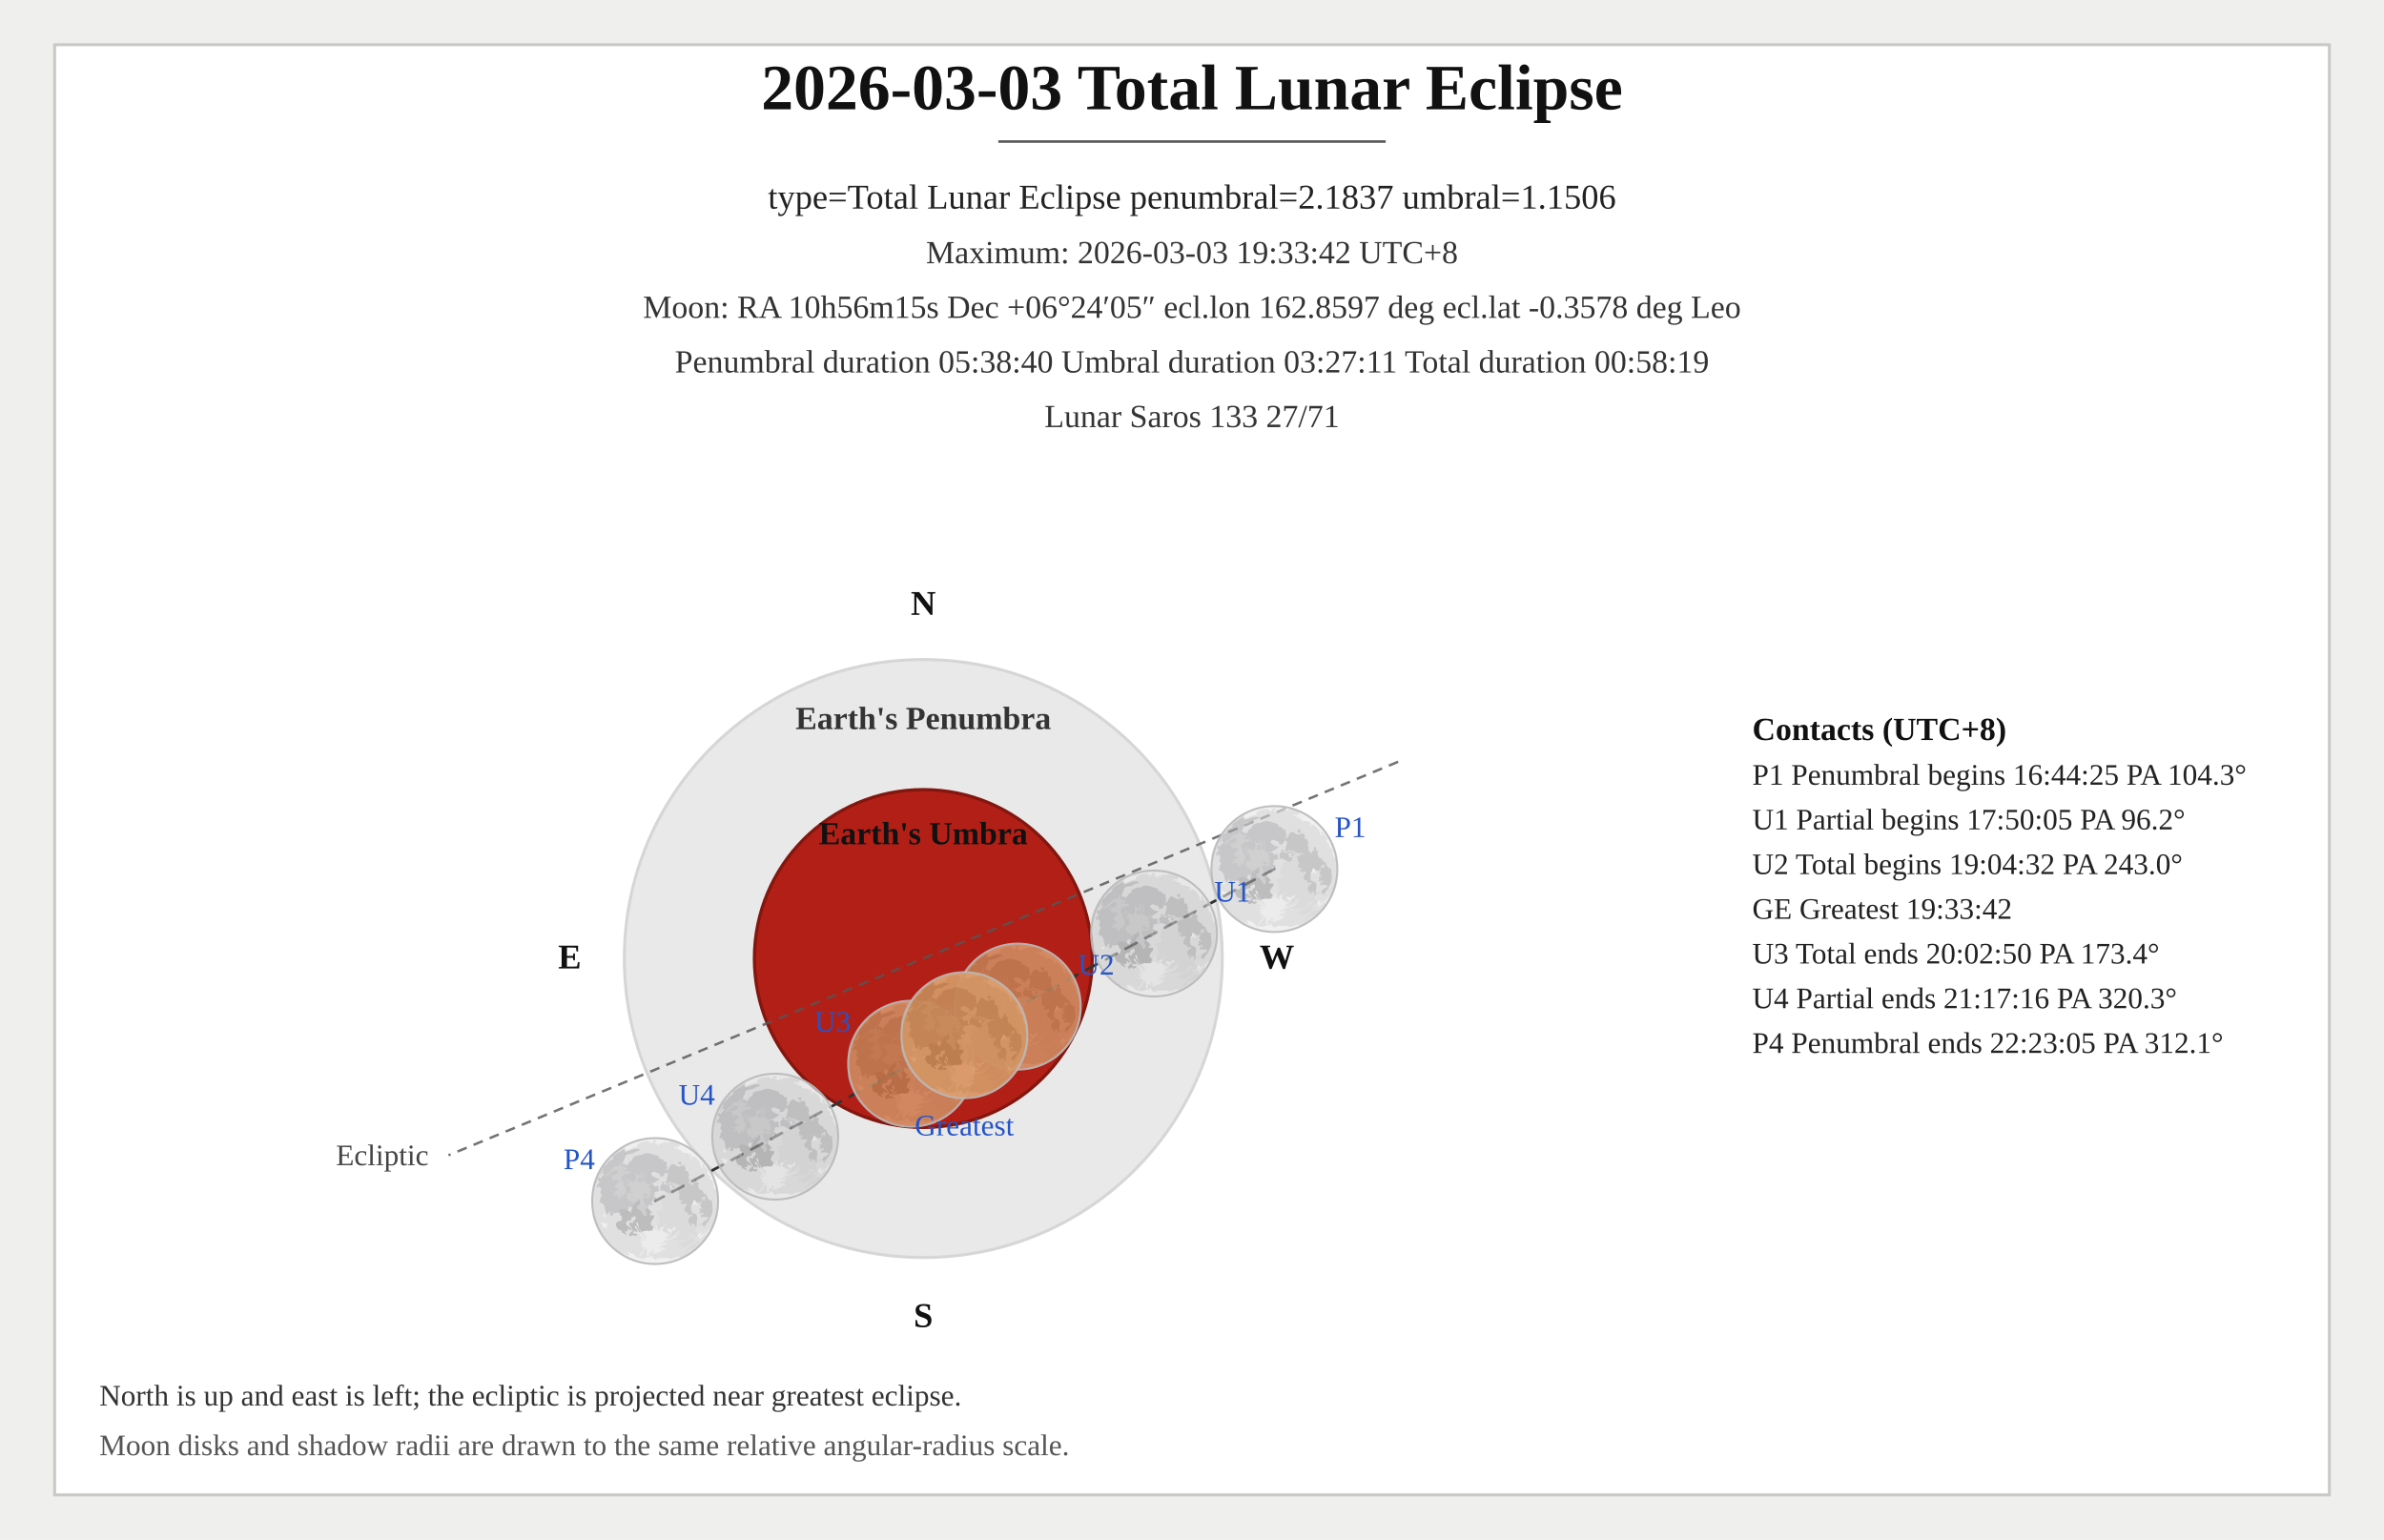
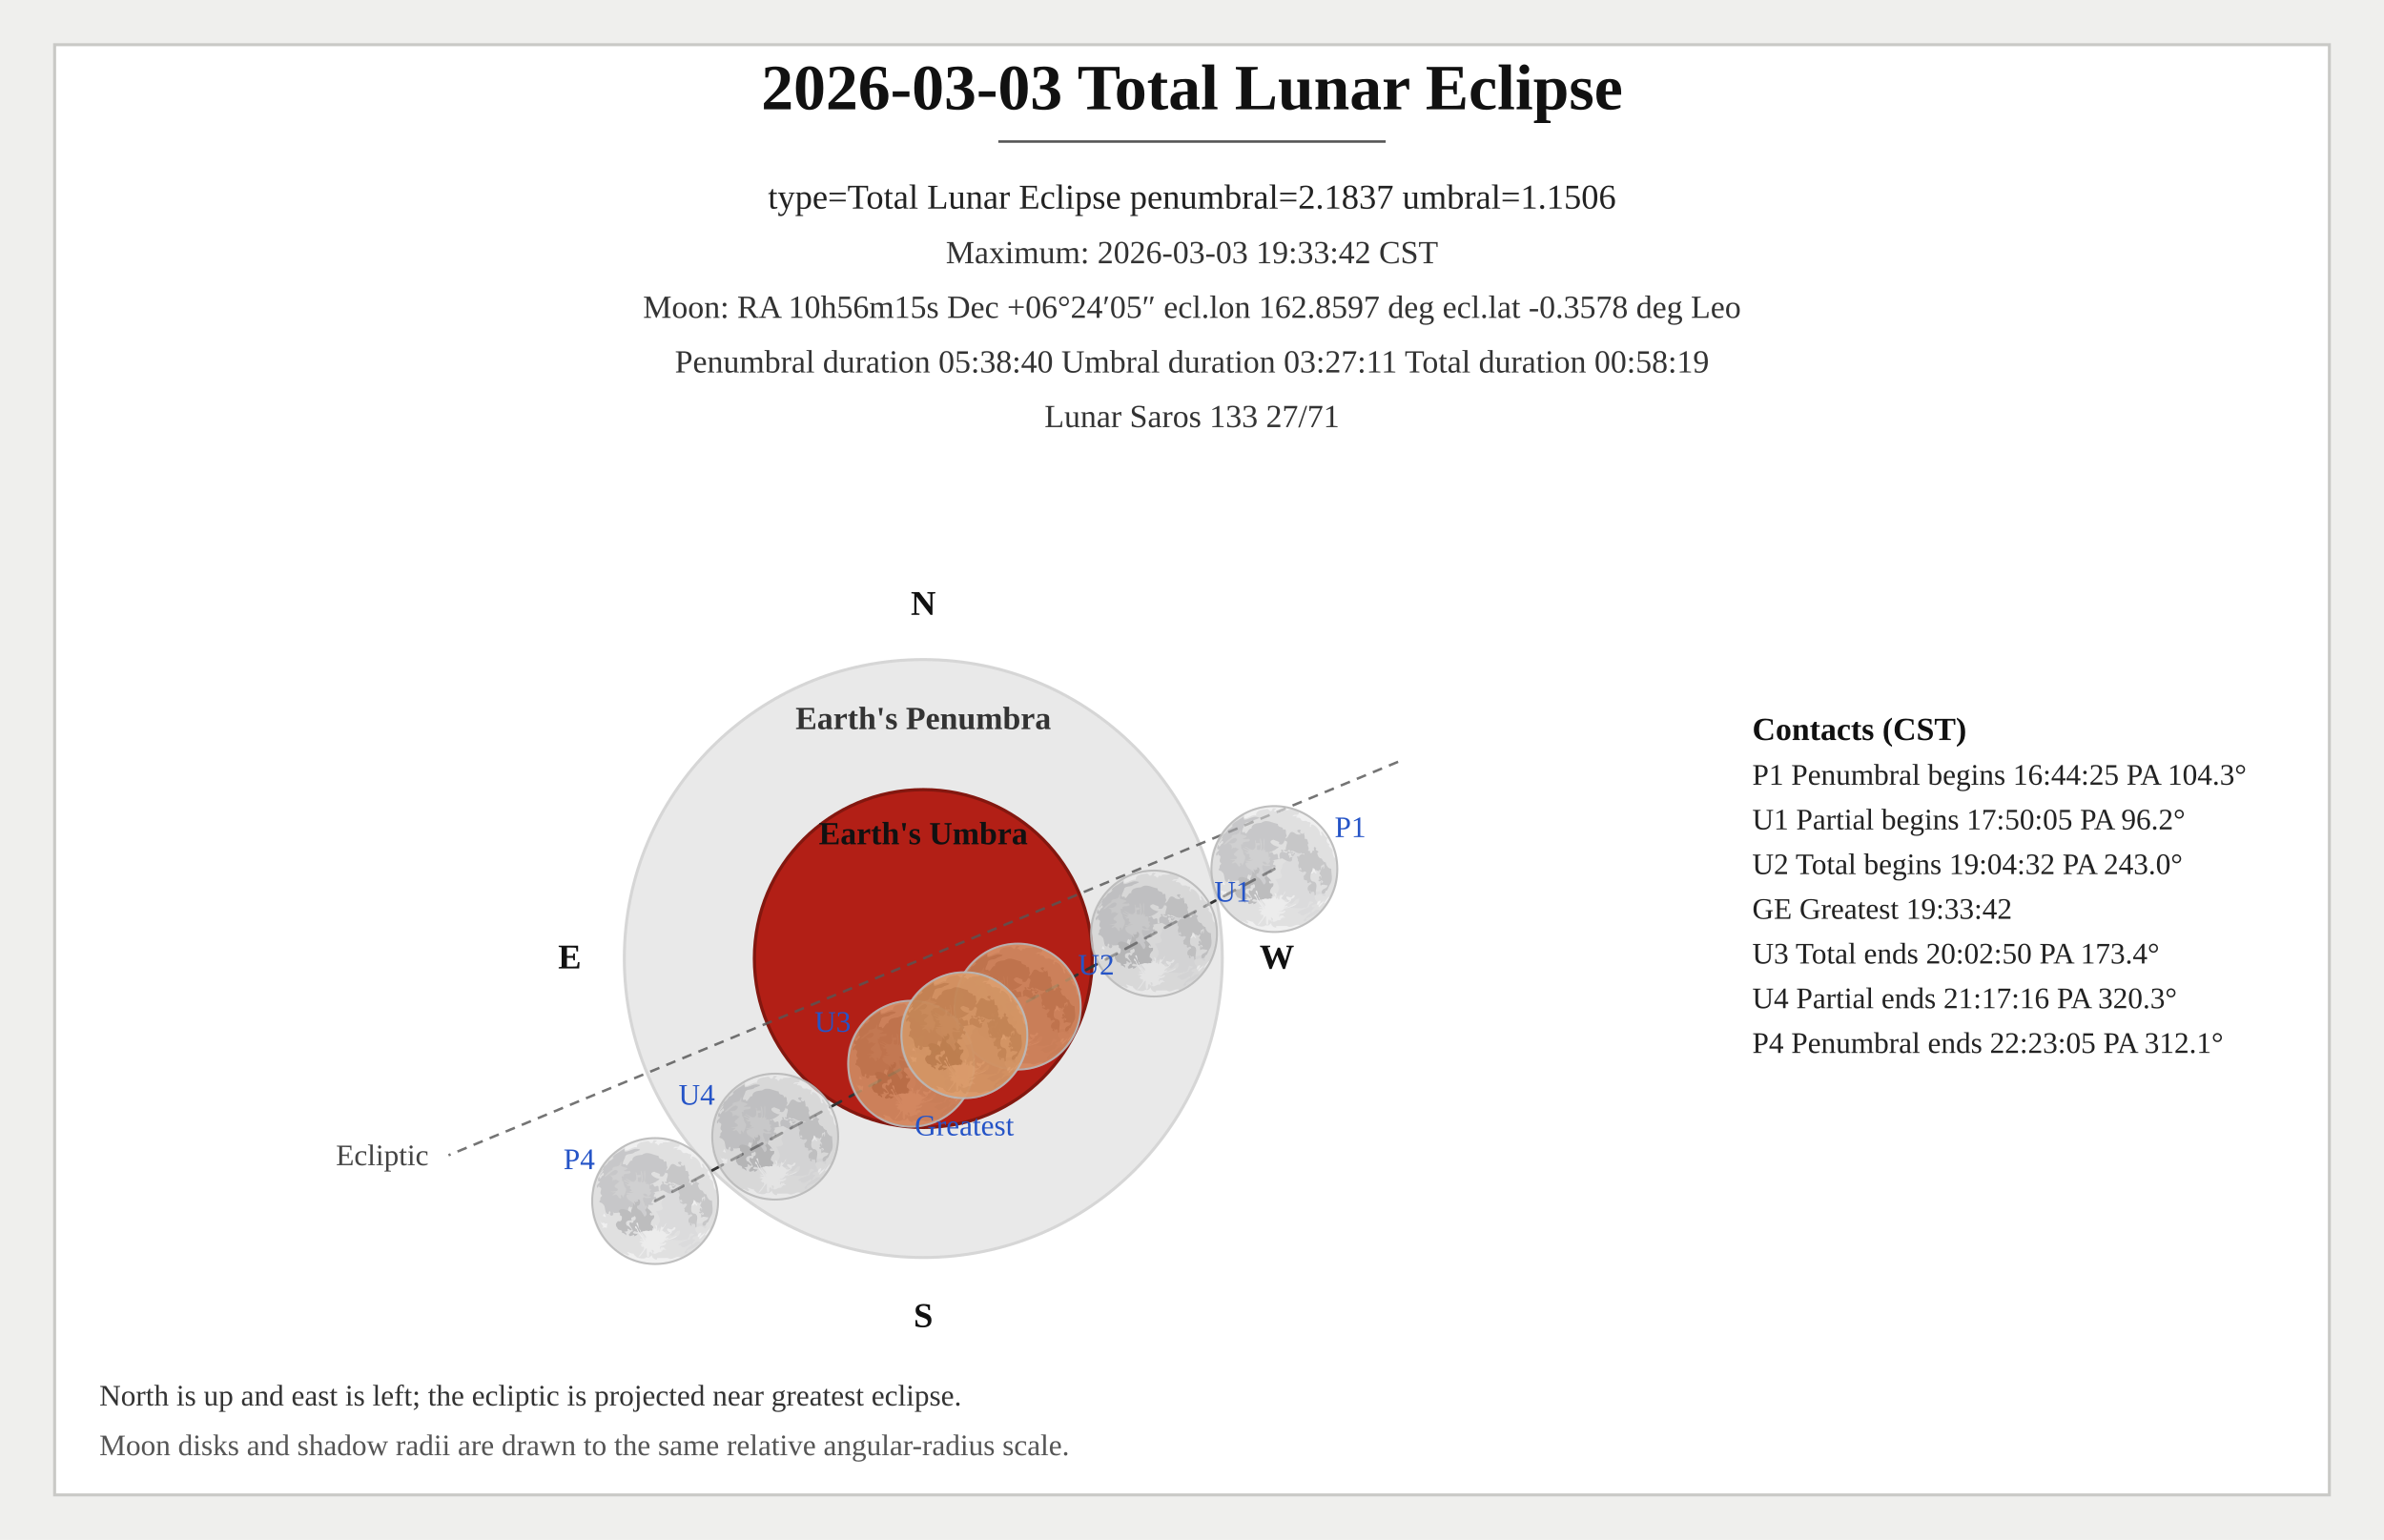
<svg xmlns="http://www.w3.org/2000/svg" width="960" height="620" viewBox="0 0 960 620">
  <defs>
    <symbol id="le-moon" viewBox="32.3 29.56 686 686">
      <ellipse cx="376.79" cy="372.19" rx="343.77" ry="337.2" fill="#d1d1d2" />
      <path d="m600.34,514.65c-22.16,21.41 34.41,42.64-7.59,51.61-22.35,4.73-12.07,16.74 5.03,15.45-12.85,4.96-34.43,44.65-8.06,21.81 10.19,-15.56 50.67,-13.6 22.18,4.86-15.54,18.68-41.36,24.36-63.63,33.82 10.85,22.1-29.61,20.26-6.85,.1 8.22,-12.16 18.38,-21.22 30.8,-28.17 7.9,-30.1-42.8,34.04-57.56,1.36-45.11,-5.94 33.33,-27.84 49.99,-36.39-7.68,-20.14 44.44,-22.46 11.59,-28.93-20.94,-11.34-7.91,40.7-37.21,32.05-31.28,13.88-63.22,-5.64-93.21,5.68 23.3,-12.4 67.59,-17.02 63.98,-53.53-25.62,-3.77-29.05,44.1-55.83,21.37-11.72,5.36-4.04,-27.04-25,-15.44-23.18,.47-10.84,-21.73-10.6,-28.63-14.76,5.76-44.68,18.79-27.2,-9.8 20.03,-25.77 2.41,-52.7-11.31,-73.47 12.78,-5.39 49.84,-1.59 32.39,-29.87-12.84,-21.3 10.88,-27.67 4.71,-49.06 23.06,-26.72 64.3,-35.96 74.37,-74.64 26.29,-15.26 59.64,9.36 40.25,38.95-21.14,40.84 27.32,62.87 30.89,97.82 5.18,29.78 28.72,58.86 41.4,84.59 22.78,-6.56 54.68,-8.45 49.36,24.72-14.62,5.92-23.02,-22.72-42.19,-8-3.31,.65-8.02,-1.33-10.68,1.76z" fill="#c4c4c7" />
      <path d="m344.82,282.03c19.67,-3.05 50.62,-22.82 54.93,-31.15-16.55,2.1-73.12,-28.31-28.78,-38.23 12.08,7.86 41.81,10.92 27.17,21.93 30.2,19.16 33.03,-27.5 44.71,-44.68-10.41,-16.61 3.71,-41.5-20.14,-31.56 1.34,-22.79-27.95,-5.62-28.68,-31.82-31.27,-4.65-59.58,-28.09-89.52,-6.18-24.02,2.29-54.73,5.42-53.96,32.16-16.66,-7.46-28.18,47.29-36.73,17.74-32.55,12.43-.04,-30.68-.71,-42.87 9.95,-16.65 36.62,-5.99 51.36,-21.75 14.71,-5.27 48.6,-14.39 12.23,-17.47-23.57,-2.92-42.86,15.85-65.78,15.31-6.88,-12.53 4.5,-22.17-15.7,-8.63-16.22,12.47-49.51,25.53-51.97,42.18 18.86,-10.29-13.77,22.71-18.31,15.83-11.66,19-11.16,18.98-30,32.65.63,13.16-29.59,35.33-21,40.4 4.08,-11.82 31.48,-39.49 13.23,-10.23-11.45,11.07-22.07,30.17-3.15,10.55 11.47,-20.23 18.45,8.49 3.15,8.67-4.99,8.67-15.03,27.09-15.43,4.45-10.21,7.36-12,31.89 3.53,25.98-1.07,10.84-27.27,19.13-14.3,35.94 11.18,-9.5 6.49,-28.24 9.56,-4.24 27.35,5.18-8.14,28.47 14.89,43.54 1.31,10.96-12.26,6.15-8.29,25.61-19.15,18.61 13.64,12.88 10.91,21.55 22.99,9.63 6.23,58.8 34.06,55.02-1.4,-24.25 17.79,-13.96 6.11,.87 7.4,21.34 31.36,.4 13.56,-14.89 6.85,9.2 15.15,11.23 16.13,7.9 9.47,3.85 34.73,-11.33 25.64,11.72 14.45,15.23 60.39,38.79 61.13,25.69-.68,-19.03 10.09,-11.15 18.03,-19.07 17.9,-1.9 2.49,27.39-4.37,27.95-4.63,17.03-13.37,8.77-18.6,3.43-5.48,12.24 26.55,15.21-3.24,12.29-1.56,18.3 33.53,-18.35 44.74,-25.38 24.99,-21.86 53.75,-45.52 58.31,-80.29 16.42,4 42.59,-2.21 13.64,-10.33 9.82,-8.3 8.92,-32.76 23.04,-10.63 10.31,-14.3 7.83,-24.08-7.55,-21.89-3.71,-15.34 17.71,-22.14-2.83,-23.67 18.19,-7.16 29.49,-5.89 52.3,-12.08 14.49,7.97 50.17,31.82 54.15,6.11-6.84,-12.19 16.62,-13.73-8.73,-13.1-7.57,12.24-12.05,-8.89 2.48,-5.86-26.95,1.66-10.77,-30.58 2.33,-10.95-6.46,13.38 13.7,15.88 15.27,2.84 10.45,-5.35-2.09,-18.85-3.19,-2.69-13.73,4.44-16.96,-14.75-.99,-2.71-.25,-19.53-17.25,.63-32.16,-14.73-1.7,19.87-8.15,8.01-24.78,6.12 5.21,-22.57-23.68,-11.01-3.93,-2.15-17.95,5.91-17.78,20.84-12.9,37.18-22.95,15.03 2.46,-38.76-27.72,-21.03-15.86,3.5-4.83,-23.27-26.93,-8.89zm-92.68,122.96c-12.08,7.8-1.89,43.58-15.76,23.32-19.13,3.33-.61,-42.36 6.19,-18.37 1.66,-3.78 5.83,-5.23 9.57,-4.95z" fill="#8d8d90" />
      <path d="m177.15,431.37c16.52,7.29-2.62,20.1 17.4,21.47-.28,15.74 1.52,35-21.76,29.18-13.87,13.27-14.94,22.21-3.37,37.26 4.49,17.2 27.63,3.9 26.4,27.14 12.51,-.28 15.63,7.61 22.3,12.55-.66,-11.96 1.35,-13.72-11.65,-18.38 4.82,-3.52 28.75,.93 16.7,-15.56 13.09,-5.72 13.85,16.36 25.6,2.4-13.11,-11.29-18.46,-21.79-27.95,-20.96-14.52,-26.51 13.08,-30.27 28.82,-30.57-11.38,-5.37-1.41,-20.67 7.5,-15.91 7.8,-24.78 24.79,23.25 1.89,17.25-.75,18.73-13.84,18.44-19.26,9.07-15.37,19.61 16.42,32.38 13.96,51.8-13.14,-4.27-15.34,17.92-20.69,12.89-3.3,32.39 36.82,-10.85 26.86,13.26 9.42,-2.55 13.62,-2.51 20.57,-13.39-19.34,1.96-36.4,-4.75-16.96,-14.64 1.43,.49 36.72,12.75 32.42,5.06 16.04,-5.45 41.24,-8.68 47.52,-5.2 2.42,-11.17 21.37,10.65 16.22,-12.16 15.26,-7.3-4.36,-22.5-7.86,-20.96-2.02,-13.46 3.84,-26.26 17.09,-37.84 4.37,-21.05-.6,-14.45-16.22,-13.68-16.97,-6.64 4.02,-26.2 4.8,-6.11 9.04,-15.33-48.35,-49.68-27.21,-37.65-36.73,16.84-16.56,-64.08-56.23,-43.37-22.97,11.64-16.69,36.95-23.75,54.01-14,2.68 3.97,35.99-11.25,14.67-10.03,-10.57-56.93,-31.4-61.9,-1.63z" fill="#6e6e73" />
      <path d="m432.85,205.91c26.37,.2 18.55,-52.43 53.27,-29.69 10.67,13.12 51.24,12.08 20.09,-4.37-20.91,-13.57 18.51,-19.07 12.39,-6.35-13.96,3.23 10.96,27.51 17.02,7.8 1.67,11.93 6.09,20.06 5.22,34.98 21,-3.1 11.65,14.43 20.94,23.78-14.69,10.34 10.89,27.62-4.35,39.27 4.81,6.15 19.53,-2.22 10.81,12.25 22.58,9.86 6.8,-24.27 25.69,-7.96-7.42,-14.96-3.87,-34.67 10.09,-15.56-14.62,16.23 26.7,10.51 4.37,25.33 4.34,17.28 7.85,27.2 24.89,30.57 5.12,7.67 7.12,18.37 22.27,21.08.62,15.21 15.09,35.23 29.76,33.46-1.15,25.06 12.03,60.04-7.05,86.06-8.4,12.42-14.59,41.19-23.58,33.19.66,18.74-23.86,26.98-21.5,5.21 5.38,-20.19 27.65,-11.71 32.52,-33.59-16.32,.07-25.54,-9.25-38.29,2.04-3.59,-8.3-1.45,-30.77 6.87,-21.9-16.57,11.74 22.39,5.47-2.11,-7.93-15.76,18.31-26.97,-10.46-4.57,-2.35-23.09,-9.87 2.39,-35.01 1.13,-8.21 10.22,-15.64-16.71,-25.5-5.84,-31.26 6.7,-13.93 21.02,-57.65 19.56,-18.17 8.66,-8.26 4.9,-39.36-3.39,-21.66-20.54,-2.77 2.07,38.03-20.5,24.3 8.34,18.62-17.02,-4.12-23.58,3.11-.89,-14.28-17.23,-20.97-10.17,-.51-15.13,14.65-23.67,63.45 7.25,62.31 25.89,14.39 3.55,45.01 9.34,69.56-14.6,20.55 2.23,-27.62-22.78,-11.41-17.2,-25.6 7.9,24.54-13.02,3.55-6.77,-4.71 14.22,-17.27-4.37,-9.61-13.37,-19.6 3.22,-35.65 17.14,-40.12-8.21,-24.63-25.11,15.38-24.38,-16.99-10.27,-6.41-22.87,2.03-17.22,-20.61-19.47,5.28 36.25,-31.76-1.59,-28.72-4.06,8.57-18.53,-4.24-26.16,-6.9 4.86,-14.56 14.84,14.21 13.79,-8.92-13.06,-22.49-11.54,21.37-15.71,-8.97-7.85,-14.22 11.77,-21.74-5.25,-35.57 9.44,-2.25-15.74,-31.77 6.99,-20.96 2.78,-7.2 14.45,-19.09 29.69,-10.48 6.03,-16.49-19.72,4.48-13.35,-11.71-24.56,15.52-55.95,-26.58-61.76,-3.14-.62,-11.92-10.56,-16.77-20.22,-2.8-11.82,.9-26.6,-14.97-4.58,-8.88-7.37,-18.3 20.68,-49.19-5.46,-49.2-1.3,-4.25-3.51,-9.2-.31,-13.35z" fill="#8b8b8e" />
      <path d="m328.32,596.48c-18.18,-25.27-39.92,-47.98-51.68,-77.34-7.81,-22.48-19.26,-1.34-1.44,5.65 5.35,23.26 39.36,62.68 44.7,67.11-6.61,-19.42-51.66,-12.24-14.25,-6.96 34.57,15.21-41.5,-3.72-.99,10.4-4.2,-1.71-29.63,-.74-5.6,4.34 24.38,2.42-20.16,15.32 6.67,17.16-15.87,14.67 14.04,-3.79 7.85,8.13 12.8,6.92-31.44,46.86-28.52,53.49 20.27,-9.82 31.54,-45.27 44.49,-50.06 3,15.34-4.03,43.79 7.28,49.55 12.28,-6.31-1.41,-47.08 13.58,-22.56-3.07,-25.18 16.42,24.64 9.8,-4.46-15.2,-24.89 19.78,-10.13 3.2,4.62 13.58,13.39 24.19,-8.25 41.5,-4.85 17.78,-7.39-10.97,-12.37 12.29,-8.03-7.42,-12.84 35.24,2.76 7.74,-11.97.63,-11.56-13.28,-.42-16.5,-7.11-3.06,15.84-13.26,11.96-3.68,-5.59-2.6,-4.39-32.49,.66-7.75,-2.96 15.56,9.53 53.23,-13.32 32.23,-16.95-2.31,12.22-54.51,5.81-18.45,3.66 16.79,-5.41 11.47,-16.53 27.45,-15.76 16.61,-2.94 58.2,-15.15 54.73,-24.95-17.57,11.16-63.33,29.06-69.55,20.63 18.22,5.63 40.66,-18.57 8.99,-5.22-5.38,-13.2 42.67,-25.31 33.36,-42.52 19.53,3.8 30.17,-29.75 8.63,-15.6-7.6,25.35-37.86,-12.27-33.17,13.74 7.4,2.98 11.28,19.08 18.14,6.78 2.01,17.62-30.84,17.33-27.94,4.85-11.24,.17-10.18,-11.36-21.49,-10.67 11.4,-7.24 40.01,-61.63 18.01,-29.6-2.8,15.56-20.25,18.01-16.23,4.76-8.68,10.83-8.71,52.53-18.52,20.59-21.75,23.83 3.13,-27.85-13.03,-23.06-16.46,-20.36 15.98,36.25-6.69,14.18-9.55,13.61-15.96,16.51-26.39,14.62-4.5,7.89-22.94,-6.93-30.34,3.77-27.36,-4.97 17.64,29.73 6.86,25.25 17.59,34.22-29.04,-16.72-28.43,-33.38-16.48,-5.3-6.19,-52.29-22.98,-36.28 12.25,20.85 21.32,45.83 34.48,67.24 14.42,12.01 26.57,34.15 5.88,9.14-7.63,-10.17-25.65,-29.2-8.37,-6.32 8.54,10.28 18.86,20.51 24.12,32.57z" fill="#f2f2f3" />
      <path d="m78.28,480.13c3.67,26.5 14.4,-1.26 25.24,17.71 19.82,-13.48 5.65,10.83 9.35,20.95-11.84,-5.81-24.82,.34-29.36,2.39 23.89,-13.39-9.46,-20.16-5.24,-41.05zm16.59,-42.79c10.51,12.52 19.81,30.1-.87,17.47-11.01,4.18 8.25,-13.79.87,-17.47zM508.16,61.57c66.87,27.44 124.69,76.74 161.57,138.98-21.69,9.51-33.64,-53.17-40.43,-24.41 16.19,17.44-5.29,23.14-6.01,-.31-1.49,-19.9-39.64,-58.49-49.71,-42.3 8.61,26.55-6.2,-7.19-6.72,11.44-.22,-16.69 18.88,-28.65-9.24,-29.17-15.02,-14.91-28.15,7.08-38.45,-16.1-8.6,-14.65-40.2,1.12-17.73,-16.76-14.85,-1.58-42.32,10.18-16.48,-6.15 12.49,1.06 27.45,2.43 23.2,-15.23zM210.24,76.89C286.45,35.06 378.79,23.19 462.75,46.43 445.94,59.61 419.32,43.32 413.82,59.62 392.72,47.24 402.4,84.92 383.55,59.32c-30.9,-.91 19.9,-17.58-7.65,-17.84-14.9,-5.41-12.72,20.38-16.19,12.77-9.25,13.18-16.5,-16.18-28.84,-7.59-22.72,3.82-57.03,4.83-55.06,32.59-23.69,-5.19-47.35,23.87-65.23,15.63 1.16,-5.94.52,-12.07-.35,-18zM712.58,314.44C705.4,275.7 692.92,236.78 670.84,204.05c-16.77,3.34-13,27.79 5.16,32.92-14.65,18.38 20.4,18.03 16.28,41.56 1.43,14.3 2.29,33.14 20.3,35.91zm-33.2,205.98c-4.18,4.95-26.15,46.36-34.14,37.3 11.01,-12.04 18.18,-31.02 34.14,-37.3zm-55.58,35.82c-20.44,32.5-21.93,-10.81 2.82,-11.74.19,4.11-1.49,7.96-2.82,11.74zm24.7,-22.23c4.14,20.49-42.03,25.88-30.57,46.05 12.17,-12.22 30.73,-27.02 30.57,-46.05zm-451.76,127.33c95.3,58.49 219.22,65.19 320.9,19.21-28.84,-15.79-46.28,20.26-73.89,1.96-18.49,.39-40.07,.56-58.55,.59 7.13,20.15-33.2,-.6-26.59,-16.59-9.53,6.89-14.96,18.95-29.78,11.86-13.92,12.89-39.26,6.15-53.44,1.25-3.38,-7.39-19.53,-13.04-14.9,-19.45-15.71,1.25-56.46,-23.78-27.18,2.32-3.97,20.03-28.05,-12.8-36.57,-1.16zM604.89,391.92c-14.03,-4.73-3.31,-33.12-21.83,-16.59 4.07,11.36-23.87,30.45.87,20.09 8.58,-21.08 18.86,14.92 20.96,-3.49z" fill="#fbfbfc" />
      <path d="m318.45,271.4c-.15,-20.92 6.69,-51.3-.28,-66.48-7.89,19.84 10.11,65.31-15.49,66.64 7.92,-16.9 2.96,-66.98-6.34,-63.63 1.23,17.58 17.8,79.02-16.7,56.77 7.37,-7.86-9.64,-26.22 14.81,-20.92 12.27,-29.11-27.76,1.33-19.49,-23.21-13.98,-23.54 6.75,33.21-7.32,40.2-12.22,22.77-51.19,-17.87-53.99,-9.45 9.27,5.11 42.62,26.75 13.8,16.98-14.73,-11.29-39.35,-13.19-11.16,-1.09 17.76,5.24 26.04,20.51.96,11.28-18.99,-2.06 26.37,8.62-.94,14.63 15.41,-2.85 30.01,-10.81 21.33,13.15 18.83,11.17 5.99,10.38-4.47,15.71 10.34,5.65 45.22,-5.02 16.48,4.22-9.39,5.82-53.67,-3.47-22.02,6.68 27.44,6.78-16.52,-4.54-7.49,16.31 4.24,25.23 39.79,23.93 45.64,49.38 6.92,-14-17.33,-39.18 4.26,-18.25 9.3,-10.61 16.25,2.57 10.77,-16.33 21.35,-3.28 12.99,38.56-2.06,33.21-7.7,17.21 5.7,20.06 12.85,23.88 13.15,8.61 27.89,43.31 26.36,36.44 17.01,-8.43 12.89,-25.76 1.51,-36.75 18.73,-5.38 6.07,-42.36 2.81,-14.44.41,-13.96-24.15,-48.81-8.35,-54.85 14.44,9.92 62.92,2.73 23.09,-5.76-18.61,10.46-42.88,-21.79-10.33,-11.84 14.35,21.63 21.34,6.06 27.49,-7.92-20.49,-9.22 16.81,-16.7-10.28,-20.14-2.36,-2.89 6.71,-32.17-13.16,-26.64-13.87,9.24 5.64,-23.15-12.33,-7.77z" fill="#a8a7aa" fill-opacity=".87" />
      <path d="m216.27,302.84c-16.91,-14.65-6.61,-33.19-21.45,-42.42 2.73,-16.88-10.61,-28.83 9.94,-20.7-15.42,-27.79 52.63,-4.22 33.19,-32.17-8.32,4.19-53,4.15-24.3,-4.27 31.84,-14.07-19.62,-13.66-24.58,-23.64 5.7,-10.61 1.37,-32.49-4.21,-10.48-5.54,24.87-45.67,6.82-41.89,32.59-14.41,5.15-49.49,37.21-42.27,38.95 22.17,-6.38 57.01,-56.88 71.46,-29.44-6.04,23.48-30.87,22.97-44.16,20.56 14.28,8.66 20.4,17.59 13.17,32.69 6.14,-4.35 16.86,-17.78 13.77,-.5 1.92,-21.87 15.57,3.51 26.28,-3.61-4.2,18.69-49.06,29.19-12.04,43.7 20.28,25.1-69.34,13.3-21.84,20.14 38.12,-3.46-25.86,20.07 5.55,16.56 19.8,-18.4 26.06,36.43 37.26,11.99-9.15,-20.88 10.81,-14.91 9.06,1.35 7.77,-16.13 19.5,-32.41 17.05,-51.29z" fill="#a8a7aa" fill-opacity=".87" />
      <ellipse cx="374.15" cy="373.46" rx="350.79" ry="347.28" fill="#cdcdcd" fill-opacity=".43" />
    </symbol>
  </defs>
  <rect width="100%" height="100%" fill="#efefed" />
  <rect x="22" y="18" width="916.000" height="584.000" fill="#ffffff" stroke="#c9c9c6" stroke-width="1.2" />
  <text x="480.000" y="44" fill="#111111" font-family="Georgia, 'Times New Roman', serif" font-size="26" font-weight="700" text-anchor="middle">2026-03-03 Total Lunar Eclipse</text>
  <line x1="402.000" y1="57" x2="558.000" y2="57" stroke="#555" stroke-width="1" />
  <text x="480.000" y="84.000" fill="#222" font-family="Georgia, 'Times New Roman', serif" font-size="14" text-anchor="middle">type=Total Lunar Eclipse  penumbral=2.1837  umbral=1.1506</text>
-   <text x="480.000" y="106.000" fill="#333" font-family="Georgia, 'Times New Roman', serif" font-size="13" text-anchor="middle">Maximum: 2026-03-03 19:33:42 UTC+8</text>
+   <text x="480.000" y="106.000" fill="#333" font-family="Georgia, 'Times New Roman', serif" font-size="13" text-anchor="middle">Maximum: 2026-03-03 19:33:42 CST</text>
  <text x="480.000" y="128.000" fill="#333" font-family="Georgia, 'Times New Roman', serif" font-size="13" text-anchor="middle">Moon: RA 10h56m15s  Dec +06°24′05″  ecl.lon 162.8597 deg  ecl.lat -0.3578 deg  Leo</text>
  <text x="480.000" y="150.000" fill="#333" font-family="Georgia, 'Times New Roman', serif" font-size="13" text-anchor="middle">Penumbral duration 05:38:40   Umbral duration 03:27:11   Total duration 00:58:19</text>
  <text x="480.000" y="172.000" fill="#333" font-family="Georgia, 'Times New Roman', serif" font-size="13" text-anchor="middle">Lunar Saros 133  27/71</text>
  <circle cx="371.800" cy="386.000" r="120.394" fill="#e9e9e9" stroke="#d6d6d6" stroke-width="1.2" />
  <circle cx="371.800" cy="386.000" r="68.012" fill="#b21f16" stroke="#83170f" stroke-width="1.3" />
  <text x="371.800" y="293.606" fill="#333" font-family="Georgia, 'Times New Roman', serif" font-size="13" font-weight="700" text-anchor="middle">Earth's Penumbra</text>
  <text x="371.800" y="339.988" fill="#111" font-family="Georgia, 'Times New Roman', serif" font-size="13" font-weight="700" text-anchor="middle">Earth's Umbra</text>
  <text x="371.800" y="247.606" fill="#111" font-family="Georgia, 'Times New Roman', serif" font-size="14" font-weight="700" text-anchor="middle">N</text>
  <text x="229.406" y="390.000" fill="#111" font-family="Georgia, 'Times New Roman', serif" font-size="14" font-weight="700" text-anchor="middle">E</text>
  <text x="514.194" y="390.000" fill="#111" font-family="Georgia, 'Times New Roman', serif" font-size="14" font-weight="700" text-anchor="middle">W</text>
  <text x="371.800" y="534.394" fill="#111" font-family="Georgia, 'Times New Roman', serif" font-size="14" font-weight="700" text-anchor="middle">S</text>
  <line x1="562.996" y1="306.776" x2="180.604" y2="465.224" stroke="#555" stroke-width="1" stroke-dasharray="4 3" opacity="0.82" />
  <text x="172.604" y="469.224" fill="#444" font-family="Georgia, 'Times New Roman', serif" font-size="12" text-anchor="end">Ecliptic</text>
-   <path d="M 513.169 349.965 L 505.787 353.921 L 498.405 357.876 L 491.025 361.831 L 483.646 365.786 L 476.269 369.740 L 468.892 373.694 L 464.708 375.937 L 461.517 377.648 L 454.142 381.601 L 446.769 385.553 L 439.397 389.506 L 432.025 393.458 L 424.655 397.410 L 417.285 401.361 L 409.915 405.312 L 409.831 405.357 L 402.546 409.261 L 395.178 413.208 L 388.334 416.873 L 387.812 417.153 L 380.449 421.096 L 373.089 425.040 L 366.891 428.362 L 365.731 428.984 L 358.374 432.929 L 351.019 436.874 L 343.664 440.819 L 336.311 444.764 L 328.958 448.709 L 321.607 452.653 L 314.256 456.597 L 312.162 457.721 L 306.907 460.541 L 299.558 464.484 L 292.211 468.426 L 284.865 472.368 L 277.520 476.310 L 270.176 480.251 L 263.813 483.666" fill="none" stroke="#333333" stroke-width="1.1" stroke-dasharray="5 4" stroke-linecap="round" stroke-linejoin="round" />
+   <path d="M 513.169 349.965 L 509.478 351.943 L 505.787 353.921 L 502.096 355.899 L 498.405 357.876 L 494.715 359.854 L 491.025 361.831 L 487.336 363.809 L 483.646 365.786 L 479.957 367.763 L 476.269 369.740 L 472.580 371.717 L 468.892 373.694 L 465.204 375.671 L 464.708 375.937 L 461.517 377.648 L 457.829 379.624 L 454.142 381.601 L 450.455 383.577 L 446.769 385.553 L 443.083 387.530 L 439.397 389.506 L 435.711 391.482 L 432.025 393.458 L 428.340 395.434 L 424.655 397.410 L 420.970 399.386 L 417.285 401.361 L 413.600 403.336 L 409.915 405.312 L 409.831 405.357 L 406.231 407.286 L 402.546 409.261 L 398.862 411.235 L 395.178 413.208 L 391.495 415.181 L 388.334 416.873 L 387.812 417.153 L 384.130 419.125 L 380.449 421.096 L 376.768 423.068 L 373.089 425.040 L 369.409 427.012 L 366.891 428.362 L 365.731 428.984 L 362.052 430.957 L 358.374 432.929 L 354.696 434.902 L 351.019 436.874 L 347.342 438.847 L 343.664 440.819 L 339.987 442.792 L 336.311 444.764 L 332.634 446.737 L 328.958 448.709 L 325.282 450.681 L 321.607 452.653 L 317.931 454.625 L 314.256 456.597 L 312.162 457.721 L 310.581 458.569 L 306.907 460.541 L 303.232 462.512 L 299.558 464.484 L 295.884 466.455 L 292.211 468.426 L 288.538 470.397 L 284.865 472.368 L 281.192 474.339 L 277.520 476.310 L 273.848 478.280 L 270.176 480.251 L 266.505 482.221 L 263.813 483.666" fill="none" stroke="#333333" stroke-width="1.1" stroke-dasharray="5 4" stroke-linecap="round" stroke-linejoin="round" />
  <g class="event-moon">
    <use href="#le-moon" x="487.817" y="324.613" width="50.704" height="50.704" opacity="0.64" />
    <circle cx="513.169" cy="349.965" r="25.352" fill="none" stroke="#b9b9b9" stroke-width="0.8" opacity="0.9" />
  </g>
  <g class="event-moon">
    <use href="#le-moon" x="439.355" y="350.585" width="50.704" height="50.704" opacity="0.64" />
    <circle cx="464.708" cy="375.937" r="25.352" fill="none" stroke="#b9b9b9" stroke-width="0.8" opacity="0.9" />
  </g>
  <g class="event-moon">
    <use href="#le-moon" x="384.479" y="380.005" width="50.704" height="50.704" opacity="0.64" />
    <circle cx="409.831" cy="405.357" r="25.352" fill="#d66f1f" opacity="0.46" />
    <circle cx="409.831" cy="405.357" r="25.352" fill="none" stroke="#b9b9b9" stroke-width="0.8" opacity="0.9" />
  </g>
  <g class="event-moon">
    <use href="#le-moon" x="341.539" y="403.010" width="50.704" height="50.704" opacity="0.64" />
    <circle cx="366.891" cy="428.362" r="25.352" fill="#d66f1f" opacity="0.46" />
    <circle cx="366.891" cy="428.362" r="25.352" fill="none" stroke="#b9b9b9" stroke-width="0.8" opacity="0.9" />
  </g>
  <g class="event-moon">
    <use href="#le-moon" x="286.810" y="432.369" width="50.704" height="50.704" opacity="0.64" />
    <circle cx="312.162" cy="457.721" r="25.352" fill="none" stroke="#b9b9b9" stroke-width="0.8" opacity="0.9" />
  </g>
  <g class="event-moon">
    <use href="#le-moon" x="238.461" y="458.314" width="50.704" height="50.704" opacity="0.64" />
    <circle cx="263.813" cy="483.666" r="25.352" fill="none" stroke="#b9b9b9" stroke-width="0.8" opacity="0.9" />
  </g>
  <g class="event-moon">
    <use href="#le-moon" x="362.981" y="391.521" width="50.704" height="50.704" opacity="0.90" />
    <circle cx="388.334" cy="416.873" r="25.352" fill="#d66f1f" opacity="0.58" />
    <circle cx="388.334" cy="416.873" r="25.352" fill="none" stroke="#b9b9b9" stroke-width="0.8" opacity="0.9" />
  </g>
  <text x="537.423" y="337.092" fill="#2554c7" font-family="Georgia, 'Times New Roman', serif" font-size="12" text-anchor="start">P1</text>
  <text x="488.961" y="363.064" fill="#2554c7" font-family="Georgia, 'Times New Roman', serif" font-size="12" text-anchor="start">U1</text>
  <text x="434.085" y="392.483" fill="#2554c7" font-family="Georgia, 'Times New Roman', serif" font-size="12" text-anchor="start">U2</text>
  <text x="388.334" y="457.226" fill="#2554c7" font-family="Georgia, 'Times New Roman', serif" font-size="12" text-anchor="middle">Greatest</text>
  <text x="342.637" y="415.489" fill="#2554c7" font-family="Georgia, 'Times New Roman', serif" font-size="12" text-anchor="end">U3</text>
  <text x="287.909" y="444.847" fill="#2554c7" font-family="Georgia, 'Times New Roman', serif" font-size="12" text-anchor="end">U4</text>
  <text x="239.559" y="470.793" fill="#2554c7" font-family="Georgia, 'Times New Roman', serif" font-size="12" text-anchor="end">P4</text>
-   <text x="705.600" y="298.000" fill="#111" font-family="Georgia, 'Times New Roman', serif" font-size="13" font-weight="700">Contacts (UTC+8)</text>
+   <text x="705.600" y="298.000" fill="#111" font-family="Georgia, 'Times New Roman', serif" font-size="13" font-weight="700">Contacts (CST)</text>
  <text x="705.600" y="316.000" fill="#222" font-family="Georgia, 'Times New Roman', serif" font-size="12">P1 Penumbral begins  16:44:25  PA 104.3°</text>
  <text x="705.600" y="334.000" fill="#222" font-family="Georgia, 'Times New Roman', serif" font-size="12">U1 Partial begins  17:50:05  PA 96.2°</text>
  <text x="705.600" y="352.000" fill="#222" font-family="Georgia, 'Times New Roman', serif" font-size="12">U2 Total begins  19:04:32  PA 243.0°</text>
  <text x="705.600" y="370.000" fill="#222" font-family="Georgia, 'Times New Roman', serif" font-size="12">GE Greatest  19:33:42</text>
  <text x="705.600" y="388.000" fill="#222" font-family="Georgia, 'Times New Roman', serif" font-size="12">U3 Total ends  20:02:50  PA 173.4°</text>
  <text x="705.600" y="406.000" fill="#222" font-family="Georgia, 'Times New Roman', serif" font-size="12">U4 Partial ends  21:17:16  PA 320.3°</text>
  <text x="705.600" y="424.000" fill="#222" font-family="Georgia, 'Times New Roman', serif" font-size="12">P4 Penumbral ends  22:23:05  PA 312.1°</text>
  <text x="40.000" y="566.000" fill="#333" font-family="Georgia, 'Times New Roman', serif" font-size="12">North is up and east is left; the ecliptic is projected near greatest eclipse.</text>
  <text x="40.000" y="586.000" fill="#555" font-family="Georgia, 'Times New Roman', serif" font-size="12">Moon disks and shadow radii are drawn to the same relative angular-radius scale.</text>
</svg>
